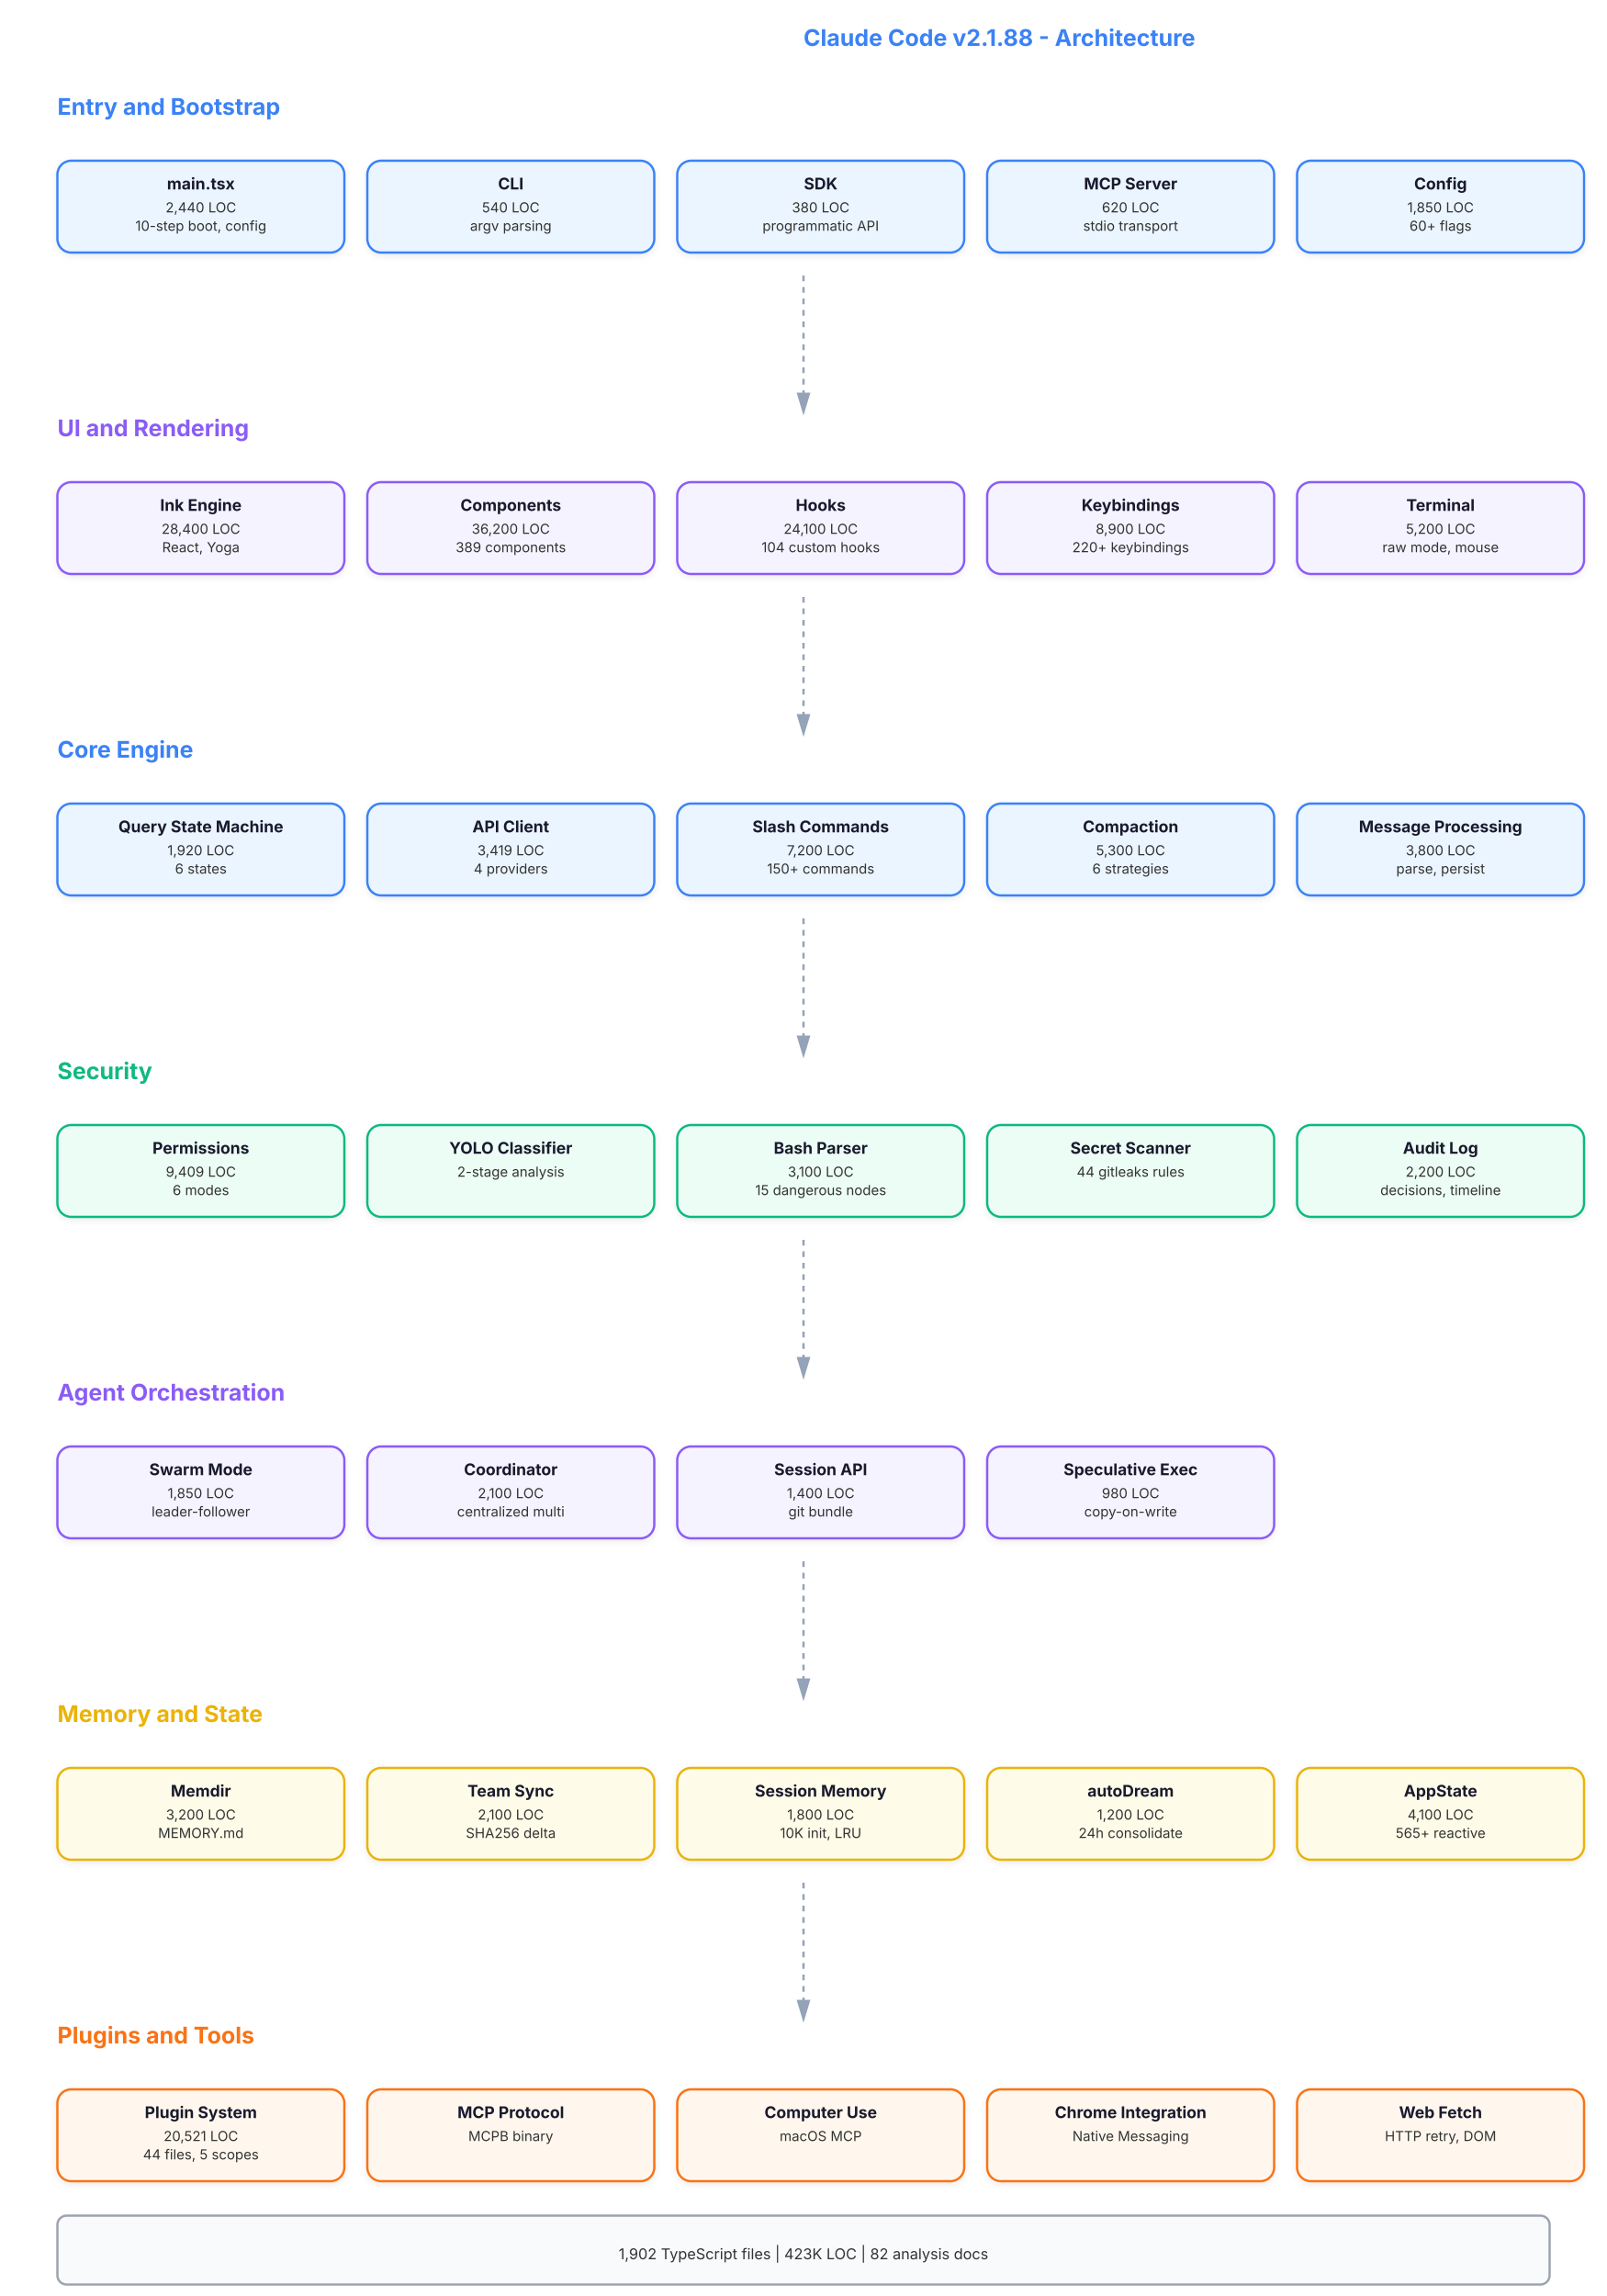
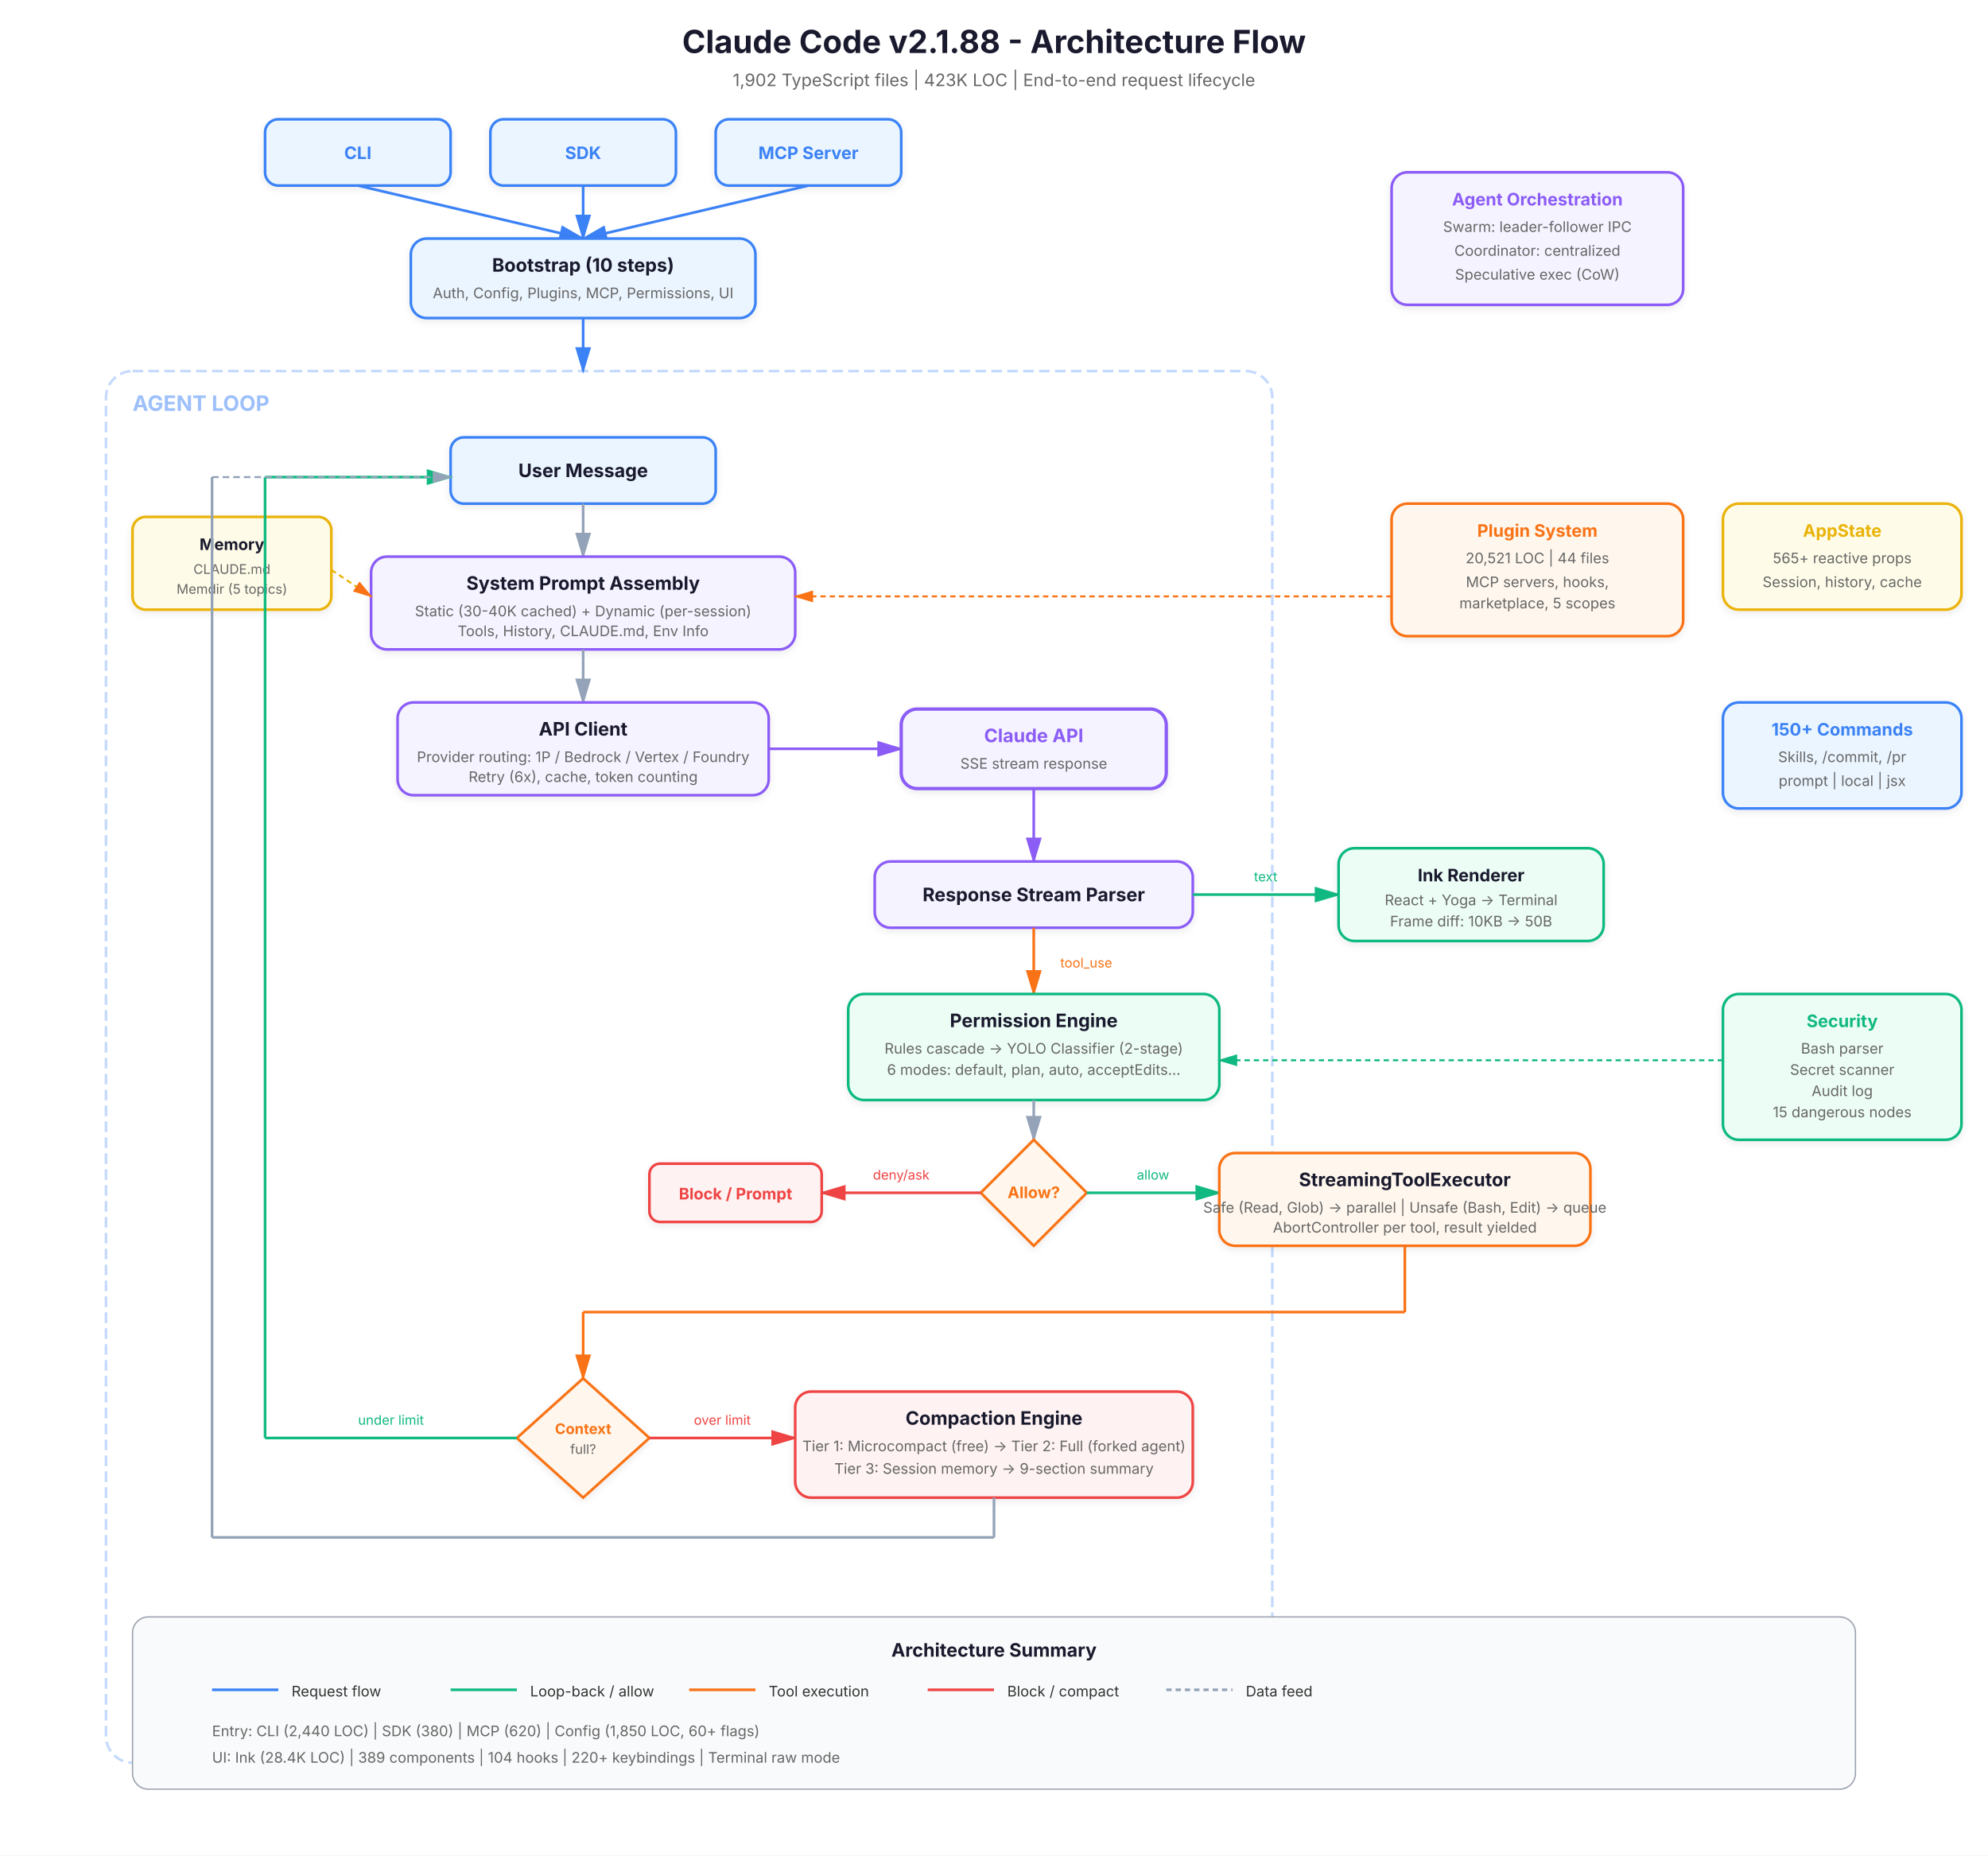
- <svg xmlns="http://www.w3.org/2000/svg" width="1400" height="2000" viewBox="0 0 1400 2000">
-   <rect width="100%" height="100%" fill="#ffffff" />
+ <svg xmlns="http://www.w3.org/2000/svg" width="1500" height="1400" viewBox="0 0 1500 1400">
  <defs>
    <filter id="shadow" x="-50%" y="-50%" width="200%" height="200%">
      <feDropShadow dx="0" dy="2" stdDeviation="3" flood-opacity="0.08" />
    </filter>
-     <marker id="arrowhead" markerWidth="10" markerHeight="10" refX="9" refY="3" orient="auto">
+     <marker id="arrow" markerWidth="10" markerHeight="10" refX="9" refY="3" orient="auto">
      <polygon points="0 0, 10 3, 0 6" fill="#94A3B8" />
    </marker>
+     <marker id="arrow-blue" markerWidth="10" markerHeight="10" refX="9" refY="3" orient="auto">
+       <polygon points="0 0, 10 3, 0 6" fill="#3B82F6" />
+     </marker>
+     <marker id="arrow-green" markerWidth="10" markerHeight="10" refX="9" refY="3" orient="auto">
+       <polygon points="0 0, 10 3, 0 6" fill="#10B981" />
+     </marker>
+     <marker id="arrow-red" markerWidth="10" markerHeight="10" refX="9" refY="3" orient="auto">
+       <polygon points="0 0, 10 3, 0 6" fill="#EF4444" />
+     </marker>
+     <marker id="arrow-purple" markerWidth="10" markerHeight="10" refX="9" refY="3" orient="auto">
+       <polygon points="0 0, 10 3, 0 6" fill="#8B5CF6" />
+     </marker>
+     <marker id="arrow-orange" markerWidth="10" markerHeight="10" refX="9" refY="3" orient="auto">
+       <polygon points="0 0, 10 3, 0 6" fill="#F97316" />
+     </marker>
  </defs>
-   <text x="700" y="40" font-family="Inter, system-ui, sans-serif" font-size="20" font-weight="bold" fill="#3B82F6">Claude Code v2.1.88 - Architecture</text>
-   <text x="50" y="100" font-family="Inter, system-ui, sans-serif" font-size="20" font-weight="bold" fill="#3B82F6">Entry and Bootstrap</text>
-   <rect x="50" y="140" width="250" height="80" rx="12" fill="#EBF5FF" stroke="#3B82F6" stroke-width="2" filter="url(#shadow)" />
-   <text x="175.0" y="165" font-family="Inter, system-ui, sans-serif" font-size="14" font-weight="bold" text-anchor="middle" fill="#1a1a2e">main.tsx</text>
-   <text x="175.0" y="185" font-family="Inter, system-ui, sans-serif" font-size="12" text-anchor="middle" fill="#333333">2,440 LOC</text>
-   <text x="175.0" y="201" font-family="Inter, system-ui, sans-serif" font-size="12" text-anchor="middle" fill="#333333">10-step boot, config</text>
-   <rect x="320" y="140" width="250" height="80" rx="12" fill="#EBF5FF" stroke="#3B82F6" stroke-width="2" filter="url(#shadow)" />
-   <text x="445.0" y="165" font-family="Inter, system-ui, sans-serif" font-size="14" font-weight="bold" text-anchor="middle" fill="#1a1a2e">CLI</text>
-   <text x="445.0" y="185" font-family="Inter, system-ui, sans-serif" font-size="12" text-anchor="middle" fill="#333333">540 LOC</text>
-   <text x="445.0" y="201" font-family="Inter, system-ui, sans-serif" font-size="12" text-anchor="middle" fill="#333333">argv parsing</text>
-   <rect x="590" y="140" width="250" height="80" rx="12" fill="#EBF5FF" stroke="#3B82F6" stroke-width="2" filter="url(#shadow)" />
-   <text x="715.0" y="165" font-family="Inter, system-ui, sans-serif" font-size="14" font-weight="bold" text-anchor="middle" fill="#1a1a2e">SDK</text>
-   <text x="715.0" y="185" font-family="Inter, system-ui, sans-serif" font-size="12" text-anchor="middle" fill="#333333">380 LOC</text>
-   <text x="715.0" y="201" font-family="Inter, system-ui, sans-serif" font-size="12" text-anchor="middle" fill="#333333">programmatic API</text>
-   <rect x="860" y="140" width="250" height="80" rx="12" fill="#EBF5FF" stroke="#3B82F6" stroke-width="2" filter="url(#shadow)" />
-   <text x="985.0" y="165" font-family="Inter, system-ui, sans-serif" font-size="14" font-weight="bold" text-anchor="middle" fill="#1a1a2e">MCP Server</text>
-   <text x="985.0" y="185" font-family="Inter, system-ui, sans-serif" font-size="12" text-anchor="middle" fill="#333333">620 LOC</text>
-   <text x="985.0" y="201" font-family="Inter, system-ui, sans-serif" font-size="12" text-anchor="middle" fill="#333333">stdio transport</text>
-   <rect x="1130" y="140" width="250" height="80" rx="12" fill="#EBF5FF" stroke="#3B82F6" stroke-width="2" filter="url(#shadow)" />
-   <text x="1255.0" y="165" font-family="Inter, system-ui, sans-serif" font-size="14" font-weight="bold" text-anchor="middle" fill="#1a1a2e">Config</text>
-   <text x="1255.0" y="185" font-family="Inter, system-ui, sans-serif" font-size="12" text-anchor="middle" fill="#333333">1,850 LOC</text>
-   <text x="1255.0" y="201" font-family="Inter, system-ui, sans-serif" font-size="12" text-anchor="middle" fill="#333333">60+ flags</text>
-   <line x1="700" y1="240" x2="700" y2="360" stroke="#94A3B8" stroke-width="2" stroke-dasharray="5,5" marker-end="url(#arrowhead)" />
-   <text x="50" y="380" font-family="Inter, system-ui, sans-serif" font-size="20" font-weight="bold" fill="#8B5CF6">UI and Rendering</text>
-   <rect x="50" y="420" width="250" height="80" rx="12" fill="#F5F3FF" stroke="#8B5CF6" stroke-width="2" filter="url(#shadow)" />
-   <text x="175.0" y="445" font-family="Inter, system-ui, sans-serif" font-size="14" font-weight="bold" text-anchor="middle" fill="#1a1a2e">Ink Engine</text>
-   <text x="175.0" y="465" font-family="Inter, system-ui, sans-serif" font-size="12" text-anchor="middle" fill="#333333">28,400 LOC</text>
-   <text x="175.0" y="481" font-family="Inter, system-ui, sans-serif" font-size="12" text-anchor="middle" fill="#333333">React, Yoga</text>
-   <rect x="320" y="420" width="250" height="80" rx="12" fill="#F5F3FF" stroke="#8B5CF6" stroke-width="2" filter="url(#shadow)" />
-   <text x="445.0" y="445" font-family="Inter, system-ui, sans-serif" font-size="14" font-weight="bold" text-anchor="middle" fill="#1a1a2e">Components</text>
-   <text x="445.0" y="465" font-family="Inter, system-ui, sans-serif" font-size="12" text-anchor="middle" fill="#333333">36,200 LOC</text>
-   <text x="445.0" y="481" font-family="Inter, system-ui, sans-serif" font-size="12" text-anchor="middle" fill="#333333">389 components</text>
-   <rect x="590" y="420" width="250" height="80" rx="12" fill="#F5F3FF" stroke="#8B5CF6" stroke-width="2" filter="url(#shadow)" />
-   <text x="715.0" y="445" font-family="Inter, system-ui, sans-serif" font-size="14" font-weight="bold" text-anchor="middle" fill="#1a1a2e">Hooks</text>
-   <text x="715.0" y="465" font-family="Inter, system-ui, sans-serif" font-size="12" text-anchor="middle" fill="#333333">24,100 LOC</text>
-   <text x="715.0" y="481" font-family="Inter, system-ui, sans-serif" font-size="12" text-anchor="middle" fill="#333333">104 custom hooks</text>
-   <rect x="860" y="420" width="250" height="80" rx="12" fill="#F5F3FF" stroke="#8B5CF6" stroke-width="2" filter="url(#shadow)" />
-   <text x="985.0" y="445" font-family="Inter, system-ui, sans-serif" font-size="14" font-weight="bold" text-anchor="middle" fill="#1a1a2e">Keybindings</text>
-   <text x="985.0" y="465" font-family="Inter, system-ui, sans-serif" font-size="12" text-anchor="middle" fill="#333333">8,900 LOC</text>
-   <text x="985.0" y="481" font-family="Inter, system-ui, sans-serif" font-size="12" text-anchor="middle" fill="#333333">220+ keybindings</text>
-   <rect x="1130" y="420" width="250" height="80" rx="12" fill="#F5F3FF" stroke="#8B5CF6" stroke-width="2" filter="url(#shadow)" />
-   <text x="1255.0" y="445" font-family="Inter, system-ui, sans-serif" font-size="14" font-weight="bold" text-anchor="middle" fill="#1a1a2e">Terminal</text>
-   <text x="1255.0" y="465" font-family="Inter, system-ui, sans-serif" font-size="12" text-anchor="middle" fill="#333333">5,200 LOC</text>
-   <text x="1255.0" y="481" font-family="Inter, system-ui, sans-serif" font-size="12" text-anchor="middle" fill="#333333">raw mode, mouse</text>
-   <line x1="700" y1="520" x2="700" y2="640" stroke="#94A3B8" stroke-width="2" stroke-dasharray="5,5" marker-end="url(#arrowhead)" />
-   <text x="50" y="660" font-family="Inter, system-ui, sans-serif" font-size="20" font-weight="bold" fill="#3B82F6">Core Engine</text>
-   <rect x="50" y="700" width="250" height="80" rx="12" fill="#EBF5FF" stroke="#3B82F6" stroke-width="2" filter="url(#shadow)" />
-   <text x="175.0" y="725" font-family="Inter, system-ui, sans-serif" font-size="14" font-weight="bold" text-anchor="middle" fill="#1a1a2e">Query State Machine</text>
-   <text x="175.0" y="745" font-family="Inter, system-ui, sans-serif" font-size="12" text-anchor="middle" fill="#333333">1,920 LOC</text>
-   <text x="175.0" y="761" font-family="Inter, system-ui, sans-serif" font-size="12" text-anchor="middle" fill="#333333">6 states</text>
-   <rect x="320" y="700" width="250" height="80" rx="12" fill="#EBF5FF" stroke="#3B82F6" stroke-width="2" filter="url(#shadow)" />
-   <text x="445.0" y="725" font-family="Inter, system-ui, sans-serif" font-size="14" font-weight="bold" text-anchor="middle" fill="#1a1a2e">API Client</text>
-   <text x="445.0" y="745" font-family="Inter, system-ui, sans-serif" font-size="12" text-anchor="middle" fill="#333333">3,419 LOC</text>
-   <text x="445.0" y="761" font-family="Inter, system-ui, sans-serif" font-size="12" text-anchor="middle" fill="#333333">4 providers</text>
-   <rect x="590" y="700" width="250" height="80" rx="12" fill="#EBF5FF" stroke="#3B82F6" stroke-width="2" filter="url(#shadow)" />
-   <text x="715.0" y="725" font-family="Inter, system-ui, sans-serif" font-size="14" font-weight="bold" text-anchor="middle" fill="#1a1a2e">Slash Commands</text>
-   <text x="715.0" y="745" font-family="Inter, system-ui, sans-serif" font-size="12" text-anchor="middle" fill="#333333">7,200 LOC</text>
-   <text x="715.0" y="761" font-family="Inter, system-ui, sans-serif" font-size="12" text-anchor="middle" fill="#333333">150+ commands</text>
-   <rect x="860" y="700" width="250" height="80" rx="12" fill="#EBF5FF" stroke="#3B82F6" stroke-width="2" filter="url(#shadow)" />
-   <text x="985.0" y="725" font-family="Inter, system-ui, sans-serif" font-size="14" font-weight="bold" text-anchor="middle" fill="#1a1a2e">Compaction</text>
-   <text x="985.0" y="745" font-family="Inter, system-ui, sans-serif" font-size="12" text-anchor="middle" fill="#333333">5,300 LOC</text>
-   <text x="985.0" y="761" font-family="Inter, system-ui, sans-serif" font-size="12" text-anchor="middle" fill="#333333">6 strategies</text>
-   <rect x="1130" y="700" width="250" height="80" rx="12" fill="#EBF5FF" stroke="#3B82F6" stroke-width="2" filter="url(#shadow)" />
-   <text x="1255.0" y="725" font-family="Inter, system-ui, sans-serif" font-size="14" font-weight="bold" text-anchor="middle" fill="#1a1a2e">Message Processing</text>
-   <text x="1255.0" y="745" font-family="Inter, system-ui, sans-serif" font-size="12" text-anchor="middle" fill="#333333">3,800 LOC</text>
-   <text x="1255.0" y="761" font-family="Inter, system-ui, sans-serif" font-size="12" text-anchor="middle" fill="#333333">parse, persist</text>
-   <line x1="700" y1="800" x2="700" y2="920" stroke="#94A3B8" stroke-width="2" stroke-dasharray="5,5" marker-end="url(#arrowhead)" />
-   <text x="50" y="940" font-family="Inter, system-ui, sans-serif" font-size="20" font-weight="bold" fill="#10B981">Security</text>
-   <rect x="50" y="980" width="250" height="80" rx="12" fill="#ECFDF5" stroke="#10B981" stroke-width="2" filter="url(#shadow)" />
-   <text x="175.0" y="1005" font-family="Inter, system-ui, sans-serif" font-size="14" font-weight="bold" text-anchor="middle" fill="#1a1a2e">Permissions</text>
-   <text x="175.0" y="1025" font-family="Inter, system-ui, sans-serif" font-size="12" text-anchor="middle" fill="#333333">9,409 LOC</text>
-   <text x="175.0" y="1041" font-family="Inter, system-ui, sans-serif" font-size="12" text-anchor="middle" fill="#333333">6 modes</text>
-   <rect x="320" y="980" width="250" height="80" rx="12" fill="#ECFDF5" stroke="#10B981" stroke-width="2" filter="url(#shadow)" />
-   <text x="445.0" y="1005" font-family="Inter, system-ui, sans-serif" font-size="14" font-weight="bold" text-anchor="middle" fill="#1a1a2e">YOLO Classifier</text>
-   <text x="445.0" y="1025" font-family="Inter, system-ui, sans-serif" font-size="12" text-anchor="middle" fill="#333333">2-stage analysis</text>
-   <rect x="590" y="980" width="250" height="80" rx="12" fill="#ECFDF5" stroke="#10B981" stroke-width="2" filter="url(#shadow)" />
-   <text x="715.0" y="1005" font-family="Inter, system-ui, sans-serif" font-size="14" font-weight="bold" text-anchor="middle" fill="#1a1a2e">Bash Parser</text>
-   <text x="715.0" y="1025" font-family="Inter, system-ui, sans-serif" font-size="12" text-anchor="middle" fill="#333333">3,100 LOC</text>
-   <text x="715.0" y="1041" font-family="Inter, system-ui, sans-serif" font-size="12" text-anchor="middle" fill="#333333">15 dangerous nodes</text>
-   <rect x="860" y="980" width="250" height="80" rx="12" fill="#ECFDF5" stroke="#10B981" stroke-width="2" filter="url(#shadow)" />
-   <text x="985.0" y="1005" font-family="Inter, system-ui, sans-serif" font-size="14" font-weight="bold" text-anchor="middle" fill="#1a1a2e">Secret Scanner</text>
-   <text x="985.0" y="1025" font-family="Inter, system-ui, sans-serif" font-size="12" text-anchor="middle" fill="#333333">44 gitleaks rules</text>
-   <rect x="1130" y="980" width="250" height="80" rx="12" fill="#ECFDF5" stroke="#10B981" stroke-width="2" filter="url(#shadow)" />
-   <text x="1255.0" y="1005" font-family="Inter, system-ui, sans-serif" font-size="14" font-weight="bold" text-anchor="middle" fill="#1a1a2e">Audit Log</text>
-   <text x="1255.0" y="1025" font-family="Inter, system-ui, sans-serif" font-size="12" text-anchor="middle" fill="#333333">2,200 LOC</text>
-   <text x="1255.0" y="1041" font-family="Inter, system-ui, sans-serif" font-size="12" text-anchor="middle" fill="#333333">decisions, timeline</text>
-   <line x1="700" y1="1080" x2="700" y2="1200" stroke="#94A3B8" stroke-width="2" stroke-dasharray="5,5" marker-end="url(#arrowhead)" />
-   <text x="50" y="1220" font-family="Inter, system-ui, sans-serif" font-size="20" font-weight="bold" fill="#8B5CF6">Agent Orchestration</text>
-   <rect x="50" y="1260" width="250" height="80" rx="12" fill="#F5F3FF" stroke="#8B5CF6" stroke-width="2" filter="url(#shadow)" />
-   <text x="175.0" y="1285" font-family="Inter, system-ui, sans-serif" font-size="14" font-weight="bold" text-anchor="middle" fill="#1a1a2e">Swarm Mode</text>
-   <text x="175.0" y="1305" font-family="Inter, system-ui, sans-serif" font-size="12" text-anchor="middle" fill="#333333">1,850 LOC</text>
-   <text x="175.0" y="1321" font-family="Inter, system-ui, sans-serif" font-size="12" text-anchor="middle" fill="#333333">leader-follower</text>
-   <rect x="320" y="1260" width="250" height="80" rx="12" fill="#F5F3FF" stroke="#8B5CF6" stroke-width="2" filter="url(#shadow)" />
-   <text x="445.0" y="1285" font-family="Inter, system-ui, sans-serif" font-size="14" font-weight="bold" text-anchor="middle" fill="#1a1a2e">Coordinator</text>
-   <text x="445.0" y="1305" font-family="Inter, system-ui, sans-serif" font-size="12" text-anchor="middle" fill="#333333">2,100 LOC</text>
-   <text x="445.0" y="1321" font-family="Inter, system-ui, sans-serif" font-size="12" text-anchor="middle" fill="#333333">centralized multi</text>
-   <rect x="590" y="1260" width="250" height="80" rx="12" fill="#F5F3FF" stroke="#8B5CF6" stroke-width="2" filter="url(#shadow)" />
-   <text x="715.0" y="1285" font-family="Inter, system-ui, sans-serif" font-size="14" font-weight="bold" text-anchor="middle" fill="#1a1a2e">Session API</text>
-   <text x="715.0" y="1305" font-family="Inter, system-ui, sans-serif" font-size="12" text-anchor="middle" fill="#333333">1,400 LOC</text>
-   <text x="715.0" y="1321" font-family="Inter, system-ui, sans-serif" font-size="12" text-anchor="middle" fill="#333333">git bundle</text>
-   <rect x="860" y="1260" width="250" height="80" rx="12" fill="#F5F3FF" stroke="#8B5CF6" stroke-width="2" filter="url(#shadow)" />
-   <text x="985.0" y="1285" font-family="Inter, system-ui, sans-serif" font-size="14" font-weight="bold" text-anchor="middle" fill="#1a1a2e">Speculative Exec</text>
-   <text x="985.0" y="1305" font-family="Inter, system-ui, sans-serif" font-size="12" text-anchor="middle" fill="#333333">980 LOC</text>
-   <text x="985.0" y="1321" font-family="Inter, system-ui, sans-serif" font-size="12" text-anchor="middle" fill="#333333">copy-on-write</text>
-   <line x1="700" y1="1360" x2="700" y2="1480" stroke="#94A3B8" stroke-width="2" stroke-dasharray="5,5" marker-end="url(#arrowhead)" />
-   <text x="50" y="1500" font-family="Inter, system-ui, sans-serif" font-size="20" font-weight="bold" fill="#EAB308">Memory and State</text>
-   <rect x="50" y="1540" width="250" height="80" rx="12" fill="#FEFCE8" stroke="#EAB308" stroke-width="2" filter="url(#shadow)" />
-   <text x="175.0" y="1565" font-family="Inter, system-ui, sans-serif" font-size="14" font-weight="bold" text-anchor="middle" fill="#1a1a2e">Memdir</text>
-   <text x="175.0" y="1585" font-family="Inter, system-ui, sans-serif" font-size="12" text-anchor="middle" fill="#333333">3,200 LOC</text>
-   <text x="175.0" y="1601" font-family="Inter, system-ui, sans-serif" font-size="12" text-anchor="middle" fill="#333333">MEMORY.md</text>
-   <rect x="320" y="1540" width="250" height="80" rx="12" fill="#FEFCE8" stroke="#EAB308" stroke-width="2" filter="url(#shadow)" />
-   <text x="445.0" y="1565" font-family="Inter, system-ui, sans-serif" font-size="14" font-weight="bold" text-anchor="middle" fill="#1a1a2e">Team Sync</text>
-   <text x="445.0" y="1585" font-family="Inter, system-ui, sans-serif" font-size="12" text-anchor="middle" fill="#333333">2,100 LOC</text>
-   <text x="445.0" y="1601" font-family="Inter, system-ui, sans-serif" font-size="12" text-anchor="middle" fill="#333333">SHA256 delta</text>
-   <rect x="590" y="1540" width="250" height="80" rx="12" fill="#FEFCE8" stroke="#EAB308" stroke-width="2" filter="url(#shadow)" />
-   <text x="715.0" y="1565" font-family="Inter, system-ui, sans-serif" font-size="14" font-weight="bold" text-anchor="middle" fill="#1a1a2e">Session Memory</text>
-   <text x="715.0" y="1585" font-family="Inter, system-ui, sans-serif" font-size="12" text-anchor="middle" fill="#333333">1,800 LOC</text>
-   <text x="715.0" y="1601" font-family="Inter, system-ui, sans-serif" font-size="12" text-anchor="middle" fill="#333333">10K init, LRU</text>
-   <rect x="860" y="1540" width="250" height="80" rx="12" fill="#FEFCE8" stroke="#EAB308" stroke-width="2" filter="url(#shadow)" />
-   <text x="985.0" y="1565" font-family="Inter, system-ui, sans-serif" font-size="14" font-weight="bold" text-anchor="middle" fill="#1a1a2e">autoDream</text>
-   <text x="985.0" y="1585" font-family="Inter, system-ui, sans-serif" font-size="12" text-anchor="middle" fill="#333333">1,200 LOC</text>
-   <text x="985.0" y="1601" font-family="Inter, system-ui, sans-serif" font-size="12" text-anchor="middle" fill="#333333">24h consolidate</text>
-   <rect x="1130" y="1540" width="250" height="80" rx="12" fill="#FEFCE8" stroke="#EAB308" stroke-width="2" filter="url(#shadow)" />
-   <text x="1255.0" y="1565" font-family="Inter, system-ui, sans-serif" font-size="14" font-weight="bold" text-anchor="middle" fill="#1a1a2e">AppState</text>
-   <text x="1255.0" y="1585" font-family="Inter, system-ui, sans-serif" font-size="12" text-anchor="middle" fill="#333333">4,100 LOC</text>
-   <text x="1255.0" y="1601" font-family="Inter, system-ui, sans-serif" font-size="12" text-anchor="middle" fill="#333333">565+ reactive</text>
-   <line x1="700" y1="1640" x2="700" y2="1760" stroke="#94A3B8" stroke-width="2" stroke-dasharray="5,5" marker-end="url(#arrowhead)" />
-   <text x="50" y="1780" font-family="Inter, system-ui, sans-serif" font-size="20" font-weight="bold" fill="#F97316">Plugins and Tools</text>
-   <rect x="50" y="1820" width="250" height="80" rx="12" fill="#FFF7ED" stroke="#F97316" stroke-width="2" filter="url(#shadow)" />
-   <text x="175.0" y="1845" font-family="Inter, system-ui, sans-serif" font-size="14" font-weight="bold" text-anchor="middle" fill="#1a1a2e">Plugin System</text>
-   <text x="175.0" y="1865" font-family="Inter, system-ui, sans-serif" font-size="12" text-anchor="middle" fill="#333333">20,521 LOC</text>
-   <text x="175.0" y="1881" font-family="Inter, system-ui, sans-serif" font-size="12" text-anchor="middle" fill="#333333">44 files, 5 scopes</text>
-   <rect x="320" y="1820" width="250" height="80" rx="12" fill="#FFF7ED" stroke="#F97316" stroke-width="2" filter="url(#shadow)" />
-   <text x="445.0" y="1845" font-family="Inter, system-ui, sans-serif" font-size="14" font-weight="bold" text-anchor="middle" fill="#1a1a2e">MCP Protocol</text>
-   <text x="445.0" y="1865" font-family="Inter, system-ui, sans-serif" font-size="12" text-anchor="middle" fill="#333333">MCPB binary</text>
-   <rect x="590" y="1820" width="250" height="80" rx="12" fill="#FFF7ED" stroke="#F97316" stroke-width="2" filter="url(#shadow)" />
-   <text x="715.0" y="1845" font-family="Inter, system-ui, sans-serif" font-size="14" font-weight="bold" text-anchor="middle" fill="#1a1a2e">Computer Use</text>
-   <text x="715.0" y="1865" font-family="Inter, system-ui, sans-serif" font-size="12" text-anchor="middle" fill="#333333">macOS MCP</text>
-   <rect x="860" y="1820" width="250" height="80" rx="12" fill="#FFF7ED" stroke="#F97316" stroke-width="2" filter="url(#shadow)" />
-   <text x="985.0" y="1845" font-family="Inter, system-ui, sans-serif" font-size="14" font-weight="bold" text-anchor="middle" fill="#1a1a2e">Chrome Integration</text>
-   <text x="985.0" y="1865" font-family="Inter, system-ui, sans-serif" font-size="12" text-anchor="middle" fill="#333333">Native Messaging</text>
-   <rect x="1130" y="1820" width="250" height="80" rx="12" fill="#FFF7ED" stroke="#F97316" stroke-width="2" filter="url(#shadow)" />
-   <text x="1255.0" y="1845" font-family="Inter, system-ui, sans-serif" font-size="14" font-weight="bold" text-anchor="middle" fill="#1a1a2e">Web Fetch</text>
-   <text x="1255.0" y="1865" font-family="Inter, system-ui, sans-serif" font-size="12" text-anchor="middle" fill="#333333">HTTP retry, DOM</text>
-   <rect x="50" y="1930" width="1300" height="60" rx="8" fill="#F9FAFB" stroke="#9CA3AF" stroke-width="2" />
-   <text x="700" y="1968" font-family="Inter, system-ui, sans-serif" font-size="13" text-anchor="middle" fill="#333333">1,902 TypeScript files | 423K LOC | 82 analysis docs</text>
+   <rect width="100%" height="100%" fill="#ffffff" />
+   <text x="750" y="40" font-family="Inter, system-ui, sans-serif" font-size="24" font-weight="bold" fill="#1a1a2e" text-anchor="middle">Claude Code v2.1.88 - Architecture Flow</text>
+   <text x="750" y="65" font-family="Inter, system-ui, sans-serif" font-size="13" fill="#666666" text-anchor="middle">1,902 TypeScript files | 423K LOC | End-to-end request lifecycle</text>
+   <rect x="200" y="90" width="140" height="50" rx="10" fill="#EBF5FF" stroke="#3B82F6" stroke-width="2" filter="url(#shadow)" />
+   <text x="270" y="120" text-anchor="middle" font-family="Inter, system-ui, sans-serif" font-size="13" font-weight="bold" fill="#3B82F6">CLI</text>
+   <rect x="370" y="90" width="140" height="50" rx="10" fill="#EBF5FF" stroke="#3B82F6" stroke-width="2" filter="url(#shadow)" />
+   <text x="440" y="120" text-anchor="middle" font-family="Inter, system-ui, sans-serif" font-size="13" font-weight="bold" fill="#3B82F6">SDK</text>
+   <rect x="540" y="90" width="140" height="50" rx="10" fill="#EBF5FF" stroke="#3B82F6" stroke-width="2" filter="url(#shadow)" />
+   <text x="610" y="120" text-anchor="middle" font-family="Inter, system-ui, sans-serif" font-size="13" font-weight="bold" fill="#3B82F6">MCP Server</text>
+   <line x1="270" y1="140" x2="440" y2="180" stroke="#3B82F6" stroke-width="2" marker-end="url(#arrow-blue)" />
+   <line x1="440" y1="140" x2="440" y2="180" stroke="#3B82F6" stroke-width="2" marker-end="url(#arrow-blue)" />
+   <line x1="610" y1="140" x2="440" y2="180" stroke="#3B82F6" stroke-width="2" marker-end="url(#arrow-blue)" />
+   <rect x="310" y="180" width="260" height="60" rx="12" fill="#EBF5FF" stroke="#3B82F6" stroke-width="2" filter="url(#shadow)" />
+   <text x="440" y="205" text-anchor="middle" font-family="Inter, system-ui, sans-serif" font-size="14" font-weight="bold" fill="#1a1a2e">Bootstrap (10 steps)</text>
+   <text x="440" y="225" text-anchor="middle" font-family="Inter, system-ui, sans-serif" font-size="11" fill="#666666">Auth, Config, Plugins, MCP, Permissions, UI</text>
+   <line x1="440" y1="240" x2="440" y2="280" stroke="#3B82F6" stroke-width="2" marker-end="url(#arrow-blue)" />
+   <rect x="80" y="280" width="880" height="1050" rx="20" fill="none" stroke="#3B82F6" stroke-width="2" stroke-dasharray="8,4" opacity="0.3" />
+   <text x="100" y="310" font-family="Inter, system-ui, sans-serif" font-size="16" font-weight="bold" fill="#3B82F6" opacity="0.5">AGENT LOOP</text>
+   <rect x="340" y="330" width="200" height="50" rx="10" fill="#EBF5FF" stroke="#3B82F6" stroke-width="2" filter="url(#shadow)" />
+   <text x="440" y="360" text-anchor="middle" font-family="Inter, system-ui, sans-serif" font-size="14" font-weight="bold" fill="#1a1a2e">User Message</text>
+   <line x1="440" y1="380" x2="440" y2="420" stroke="#94A3B8" stroke-width="2" marker-end="url(#arrow)" />
+   <rect x="280" y="420" width="320" height="70" rx="12" fill="#F5F3FF" stroke="#8B5CF6" stroke-width="2" filter="url(#shadow)" />
+   <text x="440" y="445" text-anchor="middle" font-family="Inter, system-ui, sans-serif" font-size="14" font-weight="bold" fill="#1a1a2e">System Prompt Assembly</text>
+   <text x="440" y="465" text-anchor="middle" font-family="Inter, system-ui, sans-serif" font-size="11" fill="#666666">Static (30-40K cached) + Dynamic (per-session)</text>
+   <text x="440" y="480" text-anchor="middle" font-family="Inter, system-ui, sans-serif" font-size="11" fill="#666666">Tools, History, CLAUDE.md, Env Info</text>
+   <rect x="100" y="390" width="150" height="70" rx="10" fill="#FEFCE8" stroke="#EAB308" stroke-width="2" filter="url(#shadow)" />
+   <text x="175" y="415" text-anchor="middle" font-family="Inter, system-ui, sans-serif" font-size="12" font-weight="bold" fill="#1a1a2e">Memory</text>
+   <text x="175" y="433" text-anchor="middle" font-family="Inter, system-ui, sans-serif" font-size="10" fill="#666666">CLAUDE.md</text>
+   <text x="175" y="448" text-anchor="middle" font-family="Inter, system-ui, sans-serif" font-size="10" fill="#666666">Memdir (5 topics)</text>
+   <line x1="250" y1="430" x2="280" y2="450" stroke="#EAB308" stroke-width="1.5" stroke-dasharray="4,3" marker-end="url(#arrow-orange)" />
+   <line x1="440" y1="490" x2="440" y2="530" stroke="#94A3B8" stroke-width="2" marker-end="url(#arrow)" />
+   <rect x="300" y="530" width="280" height="70" rx="12" fill="#F5F3FF" stroke="#8B5CF6" stroke-width="2" filter="url(#shadow)" />
+   <text x="440" y="555" text-anchor="middle" font-family="Inter, system-ui, sans-serif" font-size="14" font-weight="bold" fill="#1a1a2e">API Client</text>
+   <text x="440" y="575" text-anchor="middle" font-family="Inter, system-ui, sans-serif" font-size="11" fill="#666666">Provider routing: 1P / Bedrock / Vertex / Foundry</text>
+   <text x="440" y="590" text-anchor="middle" font-family="Inter, system-ui, sans-serif" font-size="11" fill="#666666">Retry (6x), cache, token counting</text>
+   <line x1="580" y1="565" x2="680" y2="565" stroke="#8B5CF6" stroke-width="2" marker-end="url(#arrow-purple)" />
+   <rect x="680" y="535" width="200" height="60" rx="12" fill="#F5F3FF" stroke="#8B5CF6" stroke-width="2.5" filter="url(#shadow)" />
+   <text x="780" y="560" text-anchor="middle" font-family="Inter, system-ui, sans-serif" font-size="14" font-weight="bold" fill="#8B5CF6">Claude API</text>
+   <text x="780" y="580" text-anchor="middle" font-family="Inter, system-ui, sans-serif" font-size="11" fill="#666666">SSE stream response</text>
+   <line x1="780" y1="595" x2="780" y2="650" stroke="#8B5CF6" stroke-width="2" marker-end="url(#arrow-purple)" />
+   <rect x="660" y="650" width="240" height="50" rx="12" fill="#F5F3FF" stroke="#8B5CF6" stroke-width="2" filter="url(#shadow)" />
+   <text x="780" y="680" text-anchor="middle" font-family="Inter, system-ui, sans-serif" font-size="14" font-weight="bold" fill="#1a1a2e">Response Stream Parser</text>
+   <line x1="900" y1="675" x2="1010" y2="675" stroke="#10B981" stroke-width="2" marker-end="url(#arrow-green)" />
+   <text x="955" y="665" font-family="Inter, system-ui, sans-serif" font-size="10" fill="#10B981" text-anchor="middle">text</text>
+   <rect x="1010" y="640" width="200" height="70" rx="12" fill="#ECFDF5" stroke="#10B981" stroke-width="2" filter="url(#shadow)" />
+   <text x="1110" y="665" text-anchor="middle" font-family="Inter, system-ui, sans-serif" font-size="13" font-weight="bold" fill="#1a1a2e">Ink Renderer</text>
+   <text x="1110" y="683" text-anchor="middle" font-family="Inter, system-ui, sans-serif" font-size="11" fill="#666666">React + Yoga → Terminal</text>
+   <text x="1110" y="699" text-anchor="middle" font-family="Inter, system-ui, sans-serif" font-size="11" fill="#666666">Frame diff: 10KB → 50B</text>
+   <line x1="780" y1="700" x2="780" y2="750" stroke="#F97316" stroke-width="2" marker-end="url(#arrow-orange)" />
+   <text x="800" y="730" font-family="Inter, system-ui, sans-serif" font-size="10" fill="#F97316">tool_use</text>
+   <rect x="640" y="750" width="280" height="80" rx="12" fill="#ECFDF5" stroke="#10B981" stroke-width="2" filter="url(#shadow)" />
+   <text x="780" y="775" text-anchor="middle" font-family="Inter, system-ui, sans-serif" font-size="14" font-weight="bold" fill="#1a1a2e">Permission Engine</text>
+   <text x="780" y="795" text-anchor="middle" font-family="Inter, system-ui, sans-serif" font-size="11" fill="#666666">Rules cascade → YOLO Classifier (2-stage)</text>
+   <text x="780" y="811" text-anchor="middle" font-family="Inter, system-ui, sans-serif" font-size="11" fill="#666666">6 modes: default, plan, auto, acceptEdits...</text>
+   <line x1="780" y1="830" x2="780" y2="860" stroke="#94A3B8" stroke-width="2" marker-end="url(#arrow)" />
+   <polygon points="780,860 820,900 780,940 740,900" fill="#FFF7ED" stroke="#F97316" stroke-width="2" filter="url(#shadow)" />
+   <text x="780" y="904" text-anchor="middle" font-family="Inter, system-ui, sans-serif" font-size="12" font-weight="bold" fill="#F97316">Allow?</text>
+   <line x1="740" y1="900" x2="620" y2="900" stroke="#EF4444" stroke-width="2" marker-end="url(#arrow-red)" />
+   <text x="680" y="890" font-family="Inter, system-ui, sans-serif" font-size="10" fill="#EF4444" text-anchor="middle">deny/ask</text>
+   <rect x="490" y="878" width="130" height="44" rx="8" fill="#FEF2F2" stroke="#EF4444" stroke-width="2" filter="url(#shadow)" />
+   <text x="555" y="905" text-anchor="middle" font-family="Inter, system-ui, sans-serif" font-size="12" font-weight="bold" fill="#EF4444">Block / Prompt</text>
+   <line x1="820" y1="900" x2="920" y2="900" stroke="#10B981" stroke-width="2" marker-end="url(#arrow-green)" />
+   <text x="870" y="890" font-family="Inter, system-ui, sans-serif" font-size="10" fill="#10B981" text-anchor="middle">allow</text>
+   <rect x="920" y="870" width="280" height="70" rx="12" fill="#FFF7ED" stroke="#F97316" stroke-width="2" filter="url(#shadow)" />
+   <text x="1060" y="895" text-anchor="middle" font-family="Inter, system-ui, sans-serif" font-size="14" font-weight="bold" fill="#1a1a2e">StreamingToolExecutor</text>
+   <text x="1060" y="915" text-anchor="middle" font-family="Inter, system-ui, sans-serif" font-size="11" fill="#666666">Safe (Read, Glob) → parallel | Unsafe (Bash, Edit) → queue</text>
+   <text x="1060" y="930" text-anchor="middle" font-family="Inter, system-ui, sans-serif" font-size="11" fill="#666666">AbortController per tool, result yielded</text>
+   <line x1="1060" y1="940" x2="1060" y2="990" stroke="#F97316" stroke-width="2" />
+   <line x1="1060" y1="990" x2="440" y2="990" stroke="#F97316" stroke-width="2" />
+   <line x1="440" y1="990" x2="440" y2="1040" stroke="#F97316" stroke-width="2" marker-end="url(#arrow-orange)" />
+   <polygon points="440,1040 490,1085 440,1130 390,1085" fill="#FFF7ED" stroke="#F97316" stroke-width="2" filter="url(#shadow)" />
+   <text x="440" y="1082" text-anchor="middle" font-family="Inter, system-ui, sans-serif" font-size="11" font-weight="bold" fill="#F97316">Context</text>
+   <text x="440" y="1097" text-anchor="middle" font-family="Inter, system-ui, sans-serif" font-size="10" fill="#666666">full?</text>
+   <line x1="390" y1="1085" x2="200" y2="1085" stroke="#10B981" stroke-width="2" />
+   <text x="295" y="1075" font-family="Inter, system-ui, sans-serif" font-size="10" fill="#10B981" text-anchor="middle">under limit</text>
+   <line x1="200" y1="1085" x2="200" y2="360" stroke="#10B981" stroke-width="2" />
+   <line x1="200" y1="360" x2="340" y2="360" stroke="#10B981" stroke-width="2" marker-end="url(#arrow-green)" />
+   <line x1="490" y1="1085" x2="600" y2="1085" stroke="#EF4444" stroke-width="2" marker-end="url(#arrow-red)" />
+   <text x="545" y="1075" font-family="Inter, system-ui, sans-serif" font-size="10" fill="#EF4444" text-anchor="middle">over limit</text>
+   <rect x="600" y="1050" width="300" height="80" rx="12" fill="#FEF2F2" stroke="#EF4444" stroke-width="2" filter="url(#shadow)" />
+   <text x="750" y="1075" text-anchor="middle" font-family="Inter, system-ui, sans-serif" font-size="14" font-weight="bold" fill="#1a1a2e">Compaction Engine</text>
+   <text x="750" y="1095" text-anchor="middle" font-family="Inter, system-ui, sans-serif" font-size="11" fill="#666666">Tier 1: Microcompact (free) → Tier 2: Full (forked agent)</text>
+   <text x="750" y="1112" text-anchor="middle" font-family="Inter, system-ui, sans-serif" font-size="11" fill="#666666">Tier 3: Session memory → 9-section summary</text>
+   <line x1="750" y1="1130" x2="750" y2="1160" stroke="#94A3B8" stroke-width="2" />
+   <line x1="750" y1="1160" x2="160" y2="1160" stroke="#94A3B8" stroke-width="2" />
+   <line x1="160" y1="1160" x2="160" y2="360" stroke="#94A3B8" stroke-width="2" />
+   <line x1="160" y1="360" x2="340" y2="360" stroke="#94A3B8" stroke-width="1.5" stroke-dasharray="5,3" marker-end="url(#arrow)" />
+   <rect x="1050" y="380" width="220" height="100" rx="12" fill="#FFF7ED" stroke="#F97316" stroke-width="2" filter="url(#shadow)" />
+   <text x="1160" y="405" text-anchor="middle" font-family="Inter, system-ui, sans-serif" font-size="13" font-weight="bold" fill="#F97316">Plugin System</text>
+   <text x="1160" y="425" text-anchor="middle" font-family="Inter, system-ui, sans-serif" font-size="11" fill="#666666">20,521 LOC | 44 files</text>
+   <text x="1160" y="443" text-anchor="middle" font-family="Inter, system-ui, sans-serif" font-size="11" fill="#666666">MCP servers, hooks,</text>
+   <text x="1160" y="459" text-anchor="middle" font-family="Inter, system-ui, sans-serif" font-size="11" fill="#666666">marketplace, 5 scopes</text>
+   <line x1="1050" y1="450" x2="600" y2="450" stroke="#F97316" stroke-width="1.5" stroke-dasharray="4,3" marker-end="url(#arrow-orange)" />
+   <rect x="1050" y="130" width="220" height="100" rx="12" fill="#F5F3FF" stroke="#8B5CF6" stroke-width="2" filter="url(#shadow)" />
+   <text x="1160" y="155" text-anchor="middle" font-family="Inter, system-ui, sans-serif" font-size="13" font-weight="bold" fill="#8B5CF6">Agent Orchestration</text>
+   <text x="1160" y="175" text-anchor="middle" font-family="Inter, system-ui, sans-serif" font-size="11" fill="#666666">Swarm: leader-follower IPC</text>
+   <text x="1160" y="193" text-anchor="middle" font-family="Inter, system-ui, sans-serif" font-size="11" fill="#666666">Coordinator: centralized</text>
+   <text x="1160" y="211" text-anchor="middle" font-family="Inter, system-ui, sans-serif" font-size="11" fill="#666666">Speculative exec (CoW)</text>
+   <rect x="1300" y="750" width="180" height="110" rx="12" fill="#ECFDF5" stroke="#10B981" stroke-width="2" filter="url(#shadow)" />
+   <text x="1390" y="775" text-anchor="middle" font-family="Inter, system-ui, sans-serif" font-size="13" font-weight="bold" fill="#10B981">Security</text>
+   <text x="1390" y="795" text-anchor="middle" font-family="Inter, system-ui, sans-serif" font-size="11" fill="#666666">Bash parser</text>
+   <text x="1390" y="811" text-anchor="middle" font-family="Inter, system-ui, sans-serif" font-size="11" fill="#666666">Secret scanner</text>
+   <text x="1390" y="827" text-anchor="middle" font-family="Inter, system-ui, sans-serif" font-size="11" fill="#666666">Audit log</text>
+   <text x="1390" y="843" text-anchor="middle" font-family="Inter, system-ui, sans-serif" font-size="11" fill="#666666">15 dangerous nodes</text>
+   <line x1="1300" y1="800" x2="920" y2="800" stroke="#10B981" stroke-width="1.5" stroke-dasharray="4,3" marker-end="url(#arrow-green)" />
+   <rect x="1300" y="530" width="180" height="80" rx="12" fill="#EBF5FF" stroke="#3B82F6" stroke-width="2" filter="url(#shadow)" />
+   <text x="1390" y="555" text-anchor="middle" font-family="Inter, system-ui, sans-serif" font-size="13" font-weight="bold" fill="#3B82F6">150+ Commands</text>
+   <text x="1390" y="575" text-anchor="middle" font-family="Inter, system-ui, sans-serif" font-size="11" fill="#666666">Skills, /commit, /pr</text>
+   <text x="1390" y="593" text-anchor="middle" font-family="Inter, system-ui, sans-serif" font-size="11" fill="#666666">prompt | local | jsx</text>
+   <rect x="1300" y="380" width="180" height="80" rx="12" fill="#FEFCE8" stroke="#EAB308" stroke-width="2" filter="url(#shadow)" />
+   <text x="1390" y="405" text-anchor="middle" font-family="Inter, system-ui, sans-serif" font-size="13" font-weight="bold" fill="#EAB308">AppState</text>
+   <text x="1390" y="425" text-anchor="middle" font-family="Inter, system-ui, sans-serif" font-size="11" fill="#666666">565+ reactive props</text>
+   <text x="1390" y="443" text-anchor="middle" font-family="Inter, system-ui, sans-serif" font-size="11" fill="#666666">Session, history, cache</text>
+   <rect x="100" y="1220" width="1300" height="130" rx="12" fill="#F9FAFB" stroke="#9CA3AF" stroke-width="1" />
+   <text x="750" y="1250" text-anchor="middle" font-family="Inter, system-ui, sans-serif" font-size="14" font-weight="bold" fill="#1a1a2e">Architecture Summary</text>
+   <line x1="160" y1="1275" x2="210" y2="1275" stroke="#3B82F6" stroke-width="2" />
+   <text x="220" y="1280" font-family="Inter, system-ui, sans-serif" font-size="11" fill="#333333">Request flow</text>
+   <line x1="340" y1="1275" x2="390" y2="1275" stroke="#10B981" stroke-width="2" />
+   <text x="400" y="1280" font-family="Inter, system-ui, sans-serif" font-size="11" fill="#333333">Loop-back / allow</text>
+   <line x1="520" y1="1275" x2="570" y2="1275" stroke="#F97316" stroke-width="2" />
+   <text x="580" y="1280" font-family="Inter, system-ui, sans-serif" font-size="11" fill="#333333">Tool execution</text>
+   <line x1="700" y1="1275" x2="750" y2="1275" stroke="#EF4444" stroke-width="2" />
+   <text x="760" y="1280" font-family="Inter, system-ui, sans-serif" font-size="11" fill="#333333">Block / compact</text>
+   <line x1="880" y1="1275" x2="930" y2="1275" stroke="#94A3B8" stroke-width="2" stroke-dasharray="4,3" />
+   <text x="940" y="1280" font-family="Inter, system-ui, sans-serif" font-size="11" fill="#333333">Data feed</text>
+   <text x="160" y="1310" font-family="Inter, system-ui, sans-serif" font-size="11" fill="#666666">Entry: CLI (2,440 LOC) | SDK (380) | MCP (620) | Config (1,850 LOC, 60+ flags)</text>
+   <text x="160" y="1330" font-family="Inter, system-ui, sans-serif" font-size="11" fill="#666666">UI: Ink (28.4K LOC) | 389 components | 104 hooks | 220+ keybindings | Terminal raw mode</text>
</svg>
